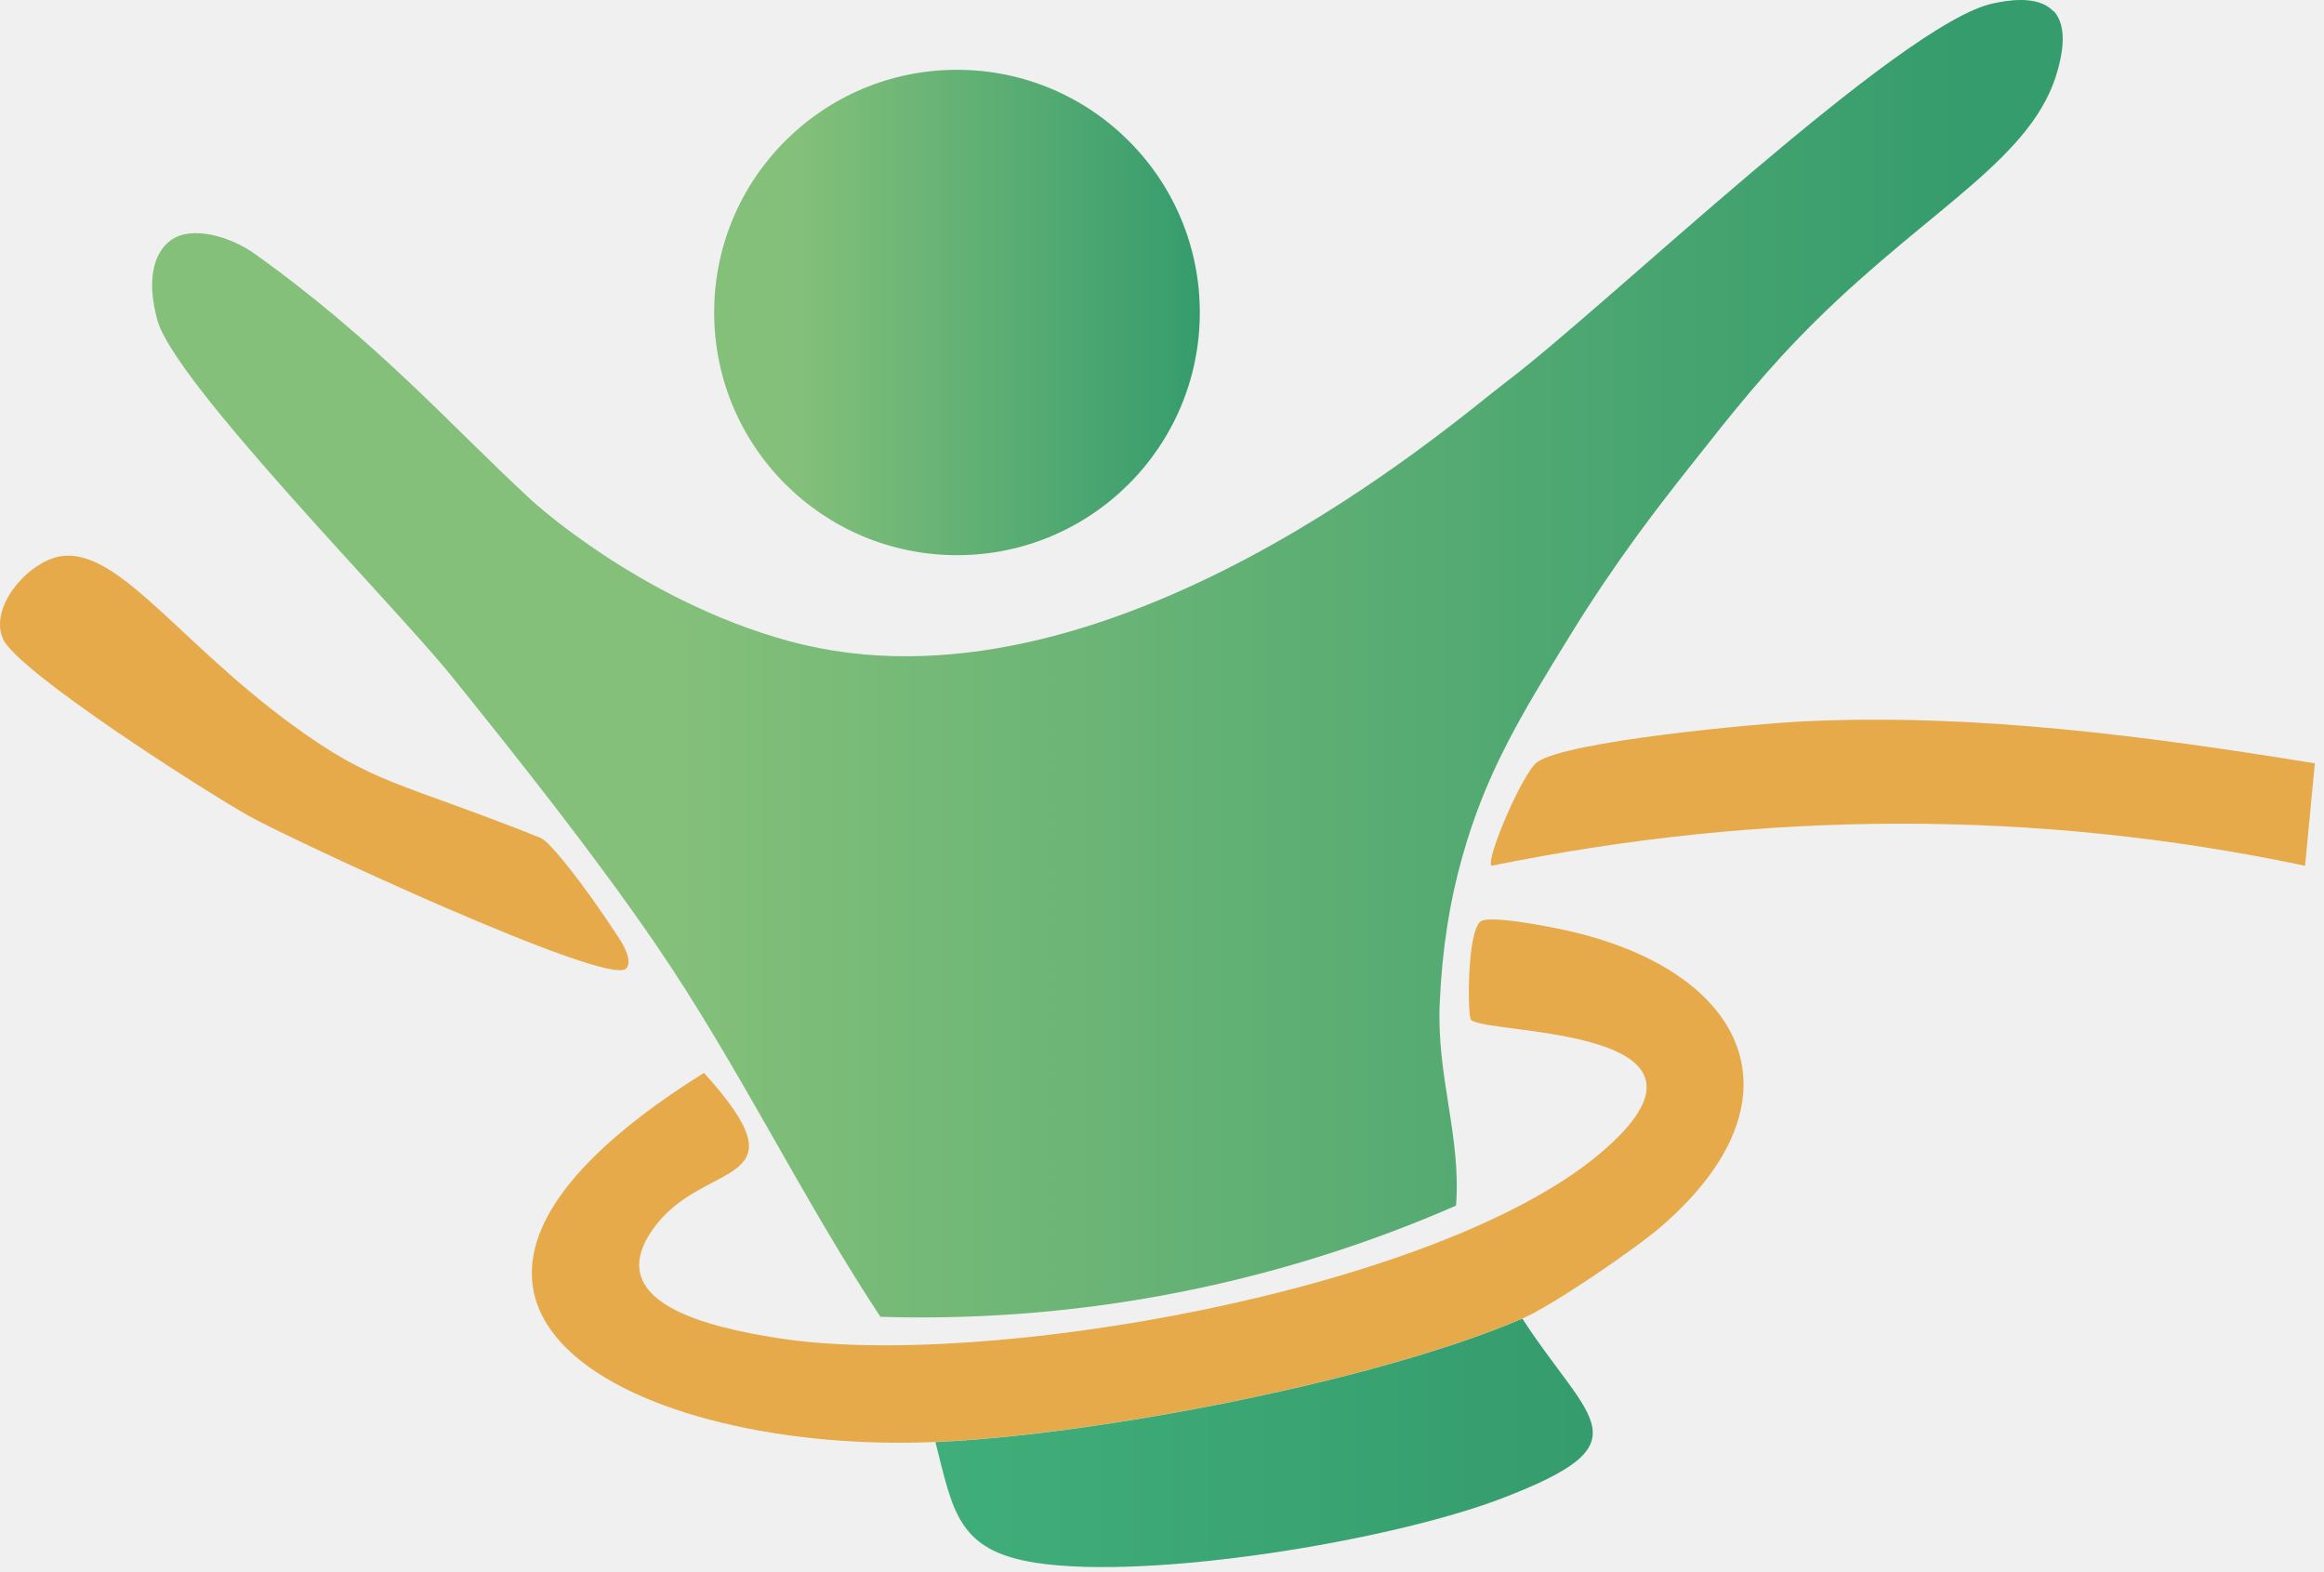
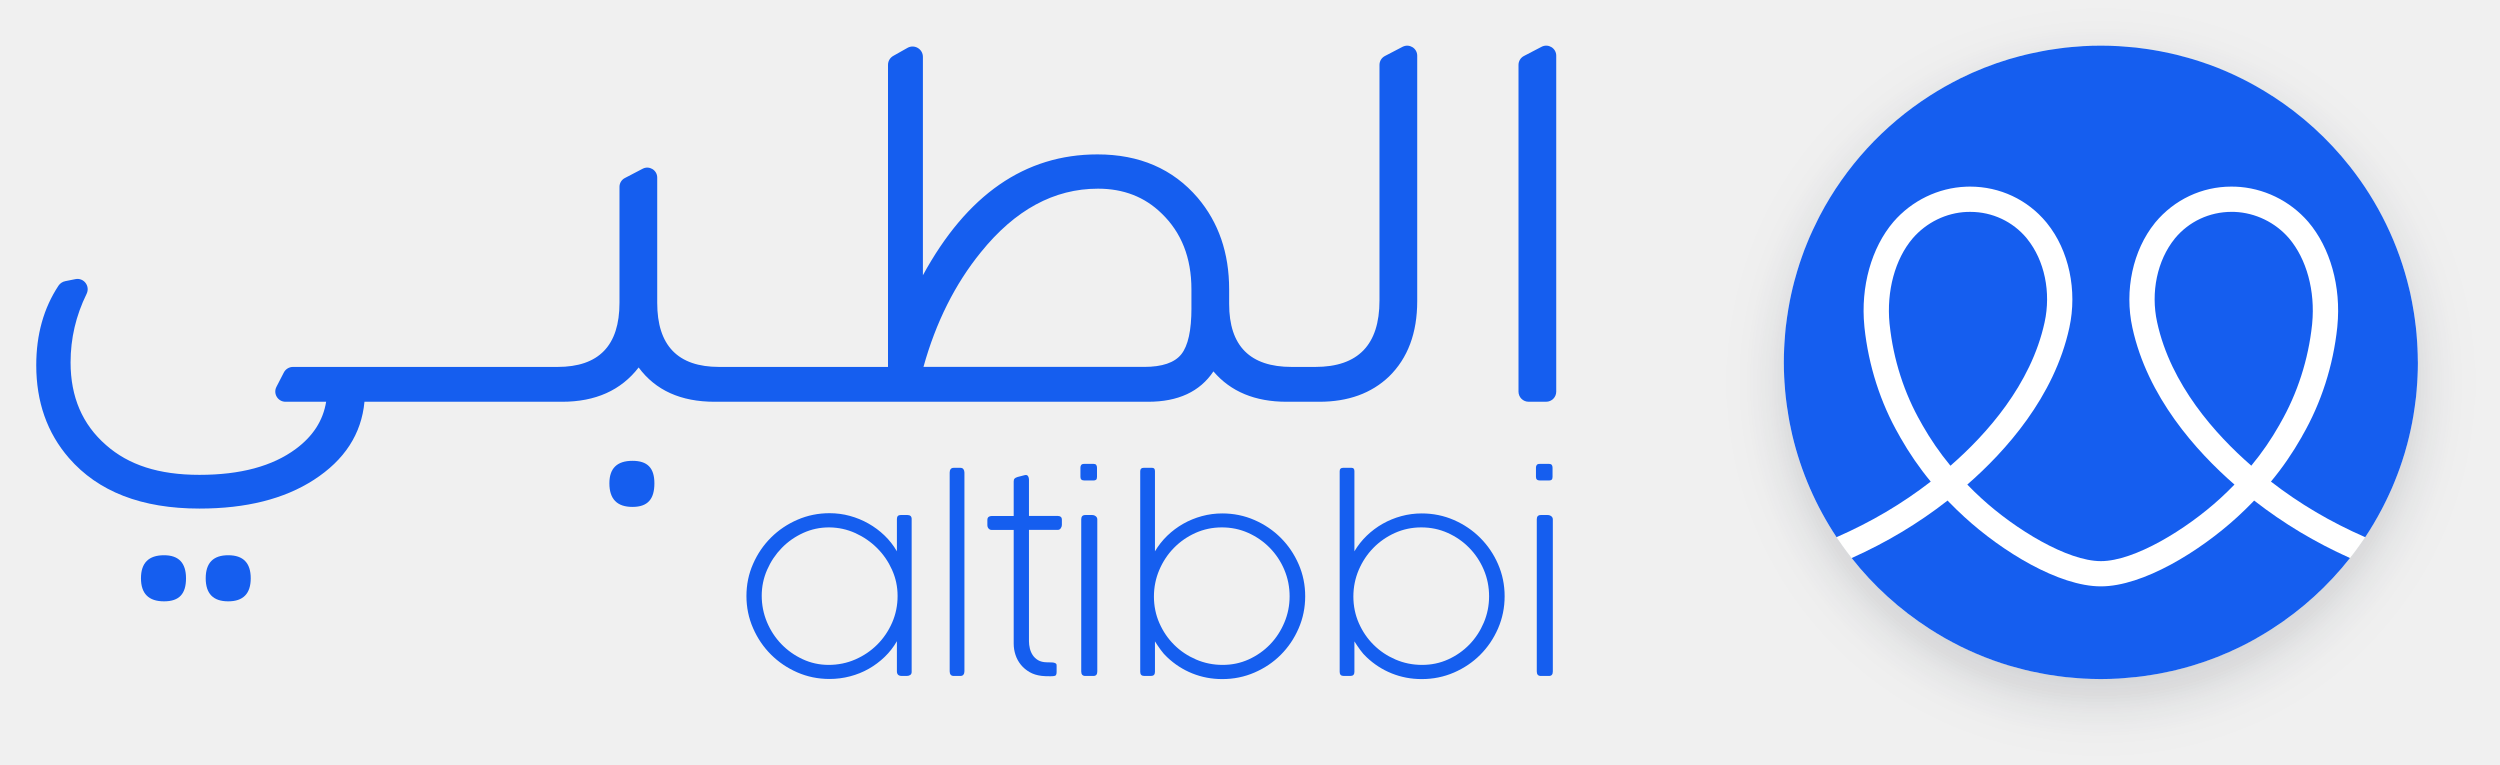
- <svg xmlns="http://www.w3.org/2000/svg" width="139" height="94" viewBox="0 0 139 94" fill="none">
-   <g clip-path="url(#clip0_439_1322)">
-     <path d="M91.053 78.858C82.313 82.62 65.56 85.82 55.946 86.242C38.115 87.022 19.785 78.101 42.106 64.168C48.253 70.967 42.348 69.359 39.31 73.176C35.522 77.937 42.63 79.412 46.464 80.021C58.734 81.988 85.937 77.203 95.677 69.007C104.776 61.35 88.929 61.912 87.984 60.999C87.765 60.788 87.734 55.715 88.561 55.106C89.132 54.692 93.162 55.512 94.154 55.754C104.518 58.259 108.064 65.799 99.386 73.332C97.793 74.713 92.865 78.077 91.061 78.858H91.053Z" fill="#E6AA4A" />
-     <path d="M138.453 45.646L137.867 51.781C121.716 48.37 105.393 48.479 89.21 51.781C88.827 51.437 91.076 46.208 91.936 45.583C93.693 44.319 105.174 43.265 107.97 43.14C118.209 42.664 128.394 44.022 138.453 45.654V45.646Z" fill="#E6AA4A" />
-     <path d="M32.343 50.118C32.875 50.329 34.897 52.842 37.03 56.121C37.381 56.659 37.818 57.51 37.459 57.924C36.444 59.087 17.309 50.165 14.88 48.799C12.326 47.363 1.071 40.19 0.181 38.215C-0.616 36.435 1.368 33.984 3.172 33.383C6.679 32.22 10.334 38.098 17.348 43.257C22.37 46.957 23.729 46.684 32.351 50.118H32.343Z" fill="#E6AA4A" />
-     <path d="M122.809 0.671C121.856 -0.352 119.896 0.062 119.217 0.202C113.703 1.342 96.012 18.381 90.108 22.823C87.187 25.016 66.162 43.538 47.152 38.332C38.271 35.897 31.805 29.933 31.805 29.933C27.009 25.515 22.635 20.473 15.247 15.189C13.786 14.143 11.443 13.448 10.194 14.385C9.155 15.158 8.764 16.828 9.42 19.169C10.459 22.901 23.565 36.178 26.978 40.4C31.109 45.521 35.577 51.164 39.209 56.464C44.121 63.637 47.878 71.513 52.658 78.756C57.492 78.905 63.686 78.655 70.723 77.25C77.322 75.931 82.837 73.964 87.085 72.106C87.406 68.032 85.922 64.379 86.109 60.047C86.25 56.761 86.71 53.904 87.46 51.25C88.874 46.231 90.897 42.89 93.912 37.996C96.676 33.508 99.175 30.316 101.027 27.966C103.627 24.672 105.666 22.081 108.634 19.154C115.522 12.363 121.669 9.421 123.083 4.16C123.262 3.496 123.754 1.646 122.825 0.655L122.809 0.671Z" fill="url(#paint0_linear_439_1322)" />
-     <path d="M55.946 86.242C57 90.355 57.242 92.744 61.96 93.47C68.841 94.523 83.196 92.151 89.811 89.622C98.559 86.273 95.099 85.102 91.053 78.866C82.313 82.628 65.56 85.828 55.946 86.25V86.242Z" fill="url(#paint1_linear_439_1322)" />
-     <path d="M57.242 4.175H57.234C49.216 4.175 42.715 10.672 42.715 18.686V18.693C42.715 26.707 49.216 33.204 57.234 33.204H57.242C65.261 33.204 71.761 26.707 71.761 18.693V18.686C71.761 10.672 65.261 4.175 57.242 4.175Z" fill="url(#paint2_linear_439_1322)" />
+ <svg xmlns="http://www.w3.org/2000/svg" width="170" height="52" viewBox="0 0 170 52" fill="none">
+   <g clip-path="url(#clip0_77021_27532)">
+     <g clip-path="url(#clip1_77021_27532)">
+       <g filter="url(#filter0_dd_77021_27532)">
+         <path d="M142.858 46.165C154.761 46.165 164.41 36.529 164.41 24.642C164.41 12.755 154.761 3.119 142.858 3.119C130.954 3.119 121.305 12.755 121.305 24.642C121.305 36.529 130.954 46.165 142.858 46.165Z" fill="white" />
+         <path d="M132.616 31.652C131.91 30.796 131.269 29.864 130.726 28.909L130.643 28.757C129.489 26.756 128.747 24.448 128.498 22.086L128.488 22.004C128.275 19.787 128.864 17.616 130.062 16.209C130.999 15.122 132.348 14.469 133.74 14.411L133.992 14.408C135.476 14.408 136.869 15.065 137.806 16.19L137.85 16.248C139.029 17.707 139.48 19.875 139.032 21.919C138.109 26.17 135.048 29.56 132.668 31.637L132.629 31.668L132.616 31.654V31.652Z" fill="#155EEF" />
+         <path d="M153.072 31.652C150.67 29.557 147.608 26.168 146.685 21.913C146.237 19.874 146.692 17.704 147.879 16.233L147.893 16.212C148.846 15.063 150.242 14.406 151.753 14.406H151.821L151.955 14.409C153.367 14.468 154.716 15.12 155.65 16.2C156.851 17.613 157.441 19.783 157.228 22.002L157.221 22.077C156.97 24.446 156.226 26.754 155.062 28.776L155 28.89C154.45 29.863 153.809 30.796 153.1 31.652L153.089 31.666L153.072 31.652Z" fill="#155EEF" />
+         <path d="M153.299 34.051C155.289 35.602 157.421 36.878 159.799 37.947C158.319 39.827 156.528 41.457 154.5 42.761C154.486 42.771 154.47 42.778 154.456 42.789C154.142 42.988 153.826 43.182 153.502 43.364C153.479 43.381 153.451 43.395 153.423 43.413C153.095 43.598 152.758 43.778 152.418 43.946C152.408 43.949 152.397 43.956 152.387 43.96C151.334 44.483 150.231 44.916 149.088 45.26C148.999 45.288 148.912 45.311 148.826 45.335C148.543 45.414 148.262 45.494 147.971 45.562C147.854 45.59 147.738 45.618 147.617 45.644C147.36 45.703 147.097 45.758 146.833 45.806C146.702 45.829 146.568 45.854 146.437 45.874C146.179 45.918 145.917 45.956 145.655 45.991C145.521 46.007 145.386 46.025 145.252 46.039C144.973 46.07 144.695 46.095 144.412 46.114C144.295 46.121 144.178 46.135 144.061 46.142C143.661 46.163 143.262 46.177 142.855 46.177H142.827C142.434 46.174 142.045 46.163 141.659 46.142C141.521 46.135 141.383 46.121 141.246 46.112C140.989 46.091 140.729 46.07 140.476 46.044C140.321 46.027 140.166 46.006 140.011 45.985C139.775 45.954 139.54 45.92 139.306 45.882C139.152 45.854 138.992 45.826 138.838 45.796C138.604 45.754 138.369 45.707 138.138 45.655C137.993 45.62 137.845 45.59 137.7 45.552C137.45 45.491 137.201 45.425 136.954 45.353C136.833 45.318 136.712 45.288 136.595 45.253C136.268 45.153 135.944 45.047 135.623 44.933C135.588 44.919 135.551 44.909 135.516 44.895C134.765 44.624 134.038 44.311 133.329 43.963C133.301 43.949 133.274 43.932 133.243 43.918C132.919 43.757 132.599 43.584 132.283 43.409C132.252 43.388 132.217 43.371 132.187 43.353C131.866 43.168 131.549 42.979 131.24 42.778C131.226 42.769 131.212 42.761 131.196 42.75C129.184 41.455 127.4 39.834 125.924 37.961C125.921 37.961 125.917 37.958 125.917 37.954C125.917 37.954 125.916 37.952 125.914 37.947C128.298 36.878 130.429 35.602 132.433 34.04L132.436 34.037L132.532 34.14C132.863 34.481 133.204 34.811 133.572 35.148C136.134 37.5 140.001 39.873 142.859 39.873C145.718 39.873 149.58 37.5 152.143 35.152C152.516 34.811 152.852 34.481 153.183 34.142L153.279 34.038L153.3 34.053L153.299 34.051Z" fill="#155EEF" />
+         <path d="M164.416 24.583V24.7C164.416 25.006 164.406 25.312 164.392 25.614C164.389 25.738 164.379 25.862 164.372 25.982C164.361 26.188 164.344 26.388 164.327 26.59C164.313 26.724 164.303 26.859 164.289 26.992C164.261 27.223 164.233 27.453 164.2 27.68C164.172 27.876 164.142 28.068 164.111 28.262C164.08 28.44 164.049 28.615 164.015 28.791C163.987 28.949 163.953 29.1 163.918 29.256C163.883 29.41 163.85 29.569 163.811 29.723C163.773 29.871 163.739 30.023 163.698 30.174C163.643 30.391 163.578 30.611 163.515 30.824C163.46 31.007 163.401 31.189 163.343 31.367C163.287 31.533 163.233 31.694 163.177 31.856C163.125 32 163.074 32.141 163.018 32.282C162.96 32.433 162.901 32.581 162.843 32.728C162.784 32.869 162.728 33.011 162.669 33.147C162.594 33.32 162.517 33.484 162.442 33.65C162.326 33.904 162.201 34.155 162.077 34.4C162.035 34.475 162.002 34.552 161.96 34.627C161.616 35.28 161.241 35.916 160.834 36.528H160.831C158.466 35.493 156.365 34.252 154.426 32.749V32.746C155.202 31.814 155.897 30.801 156.51 29.723L156.568 29.613C157.84 27.409 158.659 24.864 158.934 22.254L158.941 22.172C159.203 19.497 158.463 16.85 156.96 15.085C155.71 13.64 153.913 12.767 152.006 12.692H151.912C151.86 12.689 151.802 12.689 151.727 12.689C149.729 12.689 147.849 13.573 146.551 15.138L146.528 15.168C145.034 17.022 144.448 19.749 145.003 22.284C145.513 24.632 146.593 26.727 147.874 28.522C149.155 30.318 150.635 31.81 151.944 32.951C151.638 33.267 151.324 33.573 150.983 33.886C148.666 36.008 145.134 38.157 142.861 38.157C140.587 38.157 137.051 36.008 134.737 33.886C134.393 33.573 134.08 33.267 133.777 32.951C136.376 30.685 139.692 26.995 140.715 22.284C141.27 19.749 140.687 17.022 139.2 15.182L139.148 15.117C137.868 13.573 135.987 12.689 133.962 12.689C133.907 12.689 133.852 12.689 133.8 12.692L133.693 12.695C131.803 12.767 130.005 13.64 128.752 15.088C127.254 16.848 126.514 19.496 126.776 22.171L126.783 22.257C127.059 24.864 127.878 27.409 129.138 29.593L129.218 29.74C129.819 30.799 130.516 31.814 131.29 32.749C129.337 34.259 127.248 35.493 124.886 36.528C123.502 34.444 122.471 32.106 121.879 29.602C121.858 29.516 121.837 29.427 121.821 29.338C121.776 29.146 121.734 28.949 121.697 28.75C121.673 28.631 121.652 28.51 121.631 28.386C121.583 28.117 121.542 27.846 121.504 27.574C121.476 27.385 121.453 27.196 121.432 27.004C121.415 26.863 121.404 26.721 121.39 26.58C121.373 26.384 121.359 26.185 121.345 25.986C121.338 25.862 121.329 25.738 121.324 25.614C121.31 25.312 121.301 25.006 121.301 24.7V24.583C121.301 24.274 121.31 23.971 121.324 23.664C121.327 23.541 121.338 23.421 121.345 23.297C121.359 23.094 121.373 22.89 121.39 22.689C121.404 22.555 121.413 22.42 121.427 22.287C121.455 22.055 121.483 21.829 121.517 21.599C121.544 21.407 121.576 21.213 121.606 21.021C121.637 20.843 121.667 20.663 121.702 20.488C121.733 20.334 121.763 20.179 121.798 20.023C121.833 19.869 121.867 19.714 121.905 19.558C121.943 19.407 121.978 19.256 122.02 19.107C122.078 18.887 122.14 18.67 122.205 18.455C122.257 18.272 122.315 18.094 122.374 17.912C122.43 17.75 122.484 17.585 122.543 17.423C122.591 17.283 122.646 17.138 122.697 16.997C122.756 16.85 122.814 16.698 122.876 16.55C122.931 16.41 122.986 16.268 123.049 16.131C123.121 15.963 123.196 15.797 123.276 15.629C123.393 15.379 123.513 15.127 123.641 14.879C123.679 14.804 123.716 14.727 123.755 14.655C125.495 11.339 128.073 8.533 131.213 6.519C131.227 6.509 131.244 6.498 131.258 6.489C131.572 6.29 131.889 6.096 132.211 5.914C132.239 5.9 132.263 5.883 132.291 5.869C132.621 5.684 132.956 5.505 133.296 5.336C133.306 5.329 133.317 5.326 133.327 5.319C134.381 4.8 135.486 4.363 136.628 4.019C136.715 3.996 136.801 3.971 136.891 3.947C137.169 3.865 137.455 3.788 137.741 3.72C137.858 3.689 137.975 3.664 138.095 3.638C138.353 3.58 138.619 3.524 138.88 3.477C139.013 3.453 139.145 3.428 139.276 3.404C139.537 3.362 139.796 3.325 140.06 3.29C140.192 3.273 140.325 3.252 140.46 3.239C140.739 3.208 141.022 3.183 141.301 3.166C141.421 3.156 141.535 3.145 141.655 3.138C142.05 3.115 142.451 3.104 142.856 3.104H142.884C143.277 3.104 143.666 3.117 144.055 3.138C144.193 3.145 144.327 3.159 144.465 3.169C144.723 3.186 144.982 3.207 145.236 3.234C145.39 3.251 145.545 3.276 145.704 3.296C145.938 3.326 146.172 3.357 146.407 3.399C146.565 3.422 146.72 3.45 146.875 3.481C147.109 3.525 147.343 3.574 147.575 3.625C147.719 3.656 147.867 3.691 148.012 3.726C148.263 3.787 148.511 3.857 148.759 3.925C148.879 3.96 149 3.99 149.118 4.028C149.445 4.128 149.768 4.234 150.089 4.348C150.124 4.358 150.162 4.372 150.196 4.383C150.948 4.654 151.677 4.967 152.383 5.318C152.414 5.332 152.442 5.346 152.47 5.36C152.797 5.525 153.116 5.694 153.43 5.872C153.465 5.889 153.496 5.91 153.526 5.928C153.847 6.11 154.163 6.302 154.472 6.503C154.489 6.509 154.503 6.519 154.517 6.526C156.528 7.822 158.312 9.445 159.789 11.316C159.789 11.316 159.791 11.319 159.796 11.325C161.706 13.743 163.104 16.58 163.834 19.674C163.855 19.763 163.876 19.849 163.897 19.938C163.938 20.135 163.978 20.331 164.016 20.526C164.039 20.645 164.06 20.769 164.081 20.89C164.13 21.162 164.175 21.43 164.209 21.702C164.236 21.894 164.26 22.083 164.281 22.273C164.298 22.413 164.309 22.555 164.323 22.696C164.34 22.895 164.358 23.091 164.368 23.29C164.375 23.414 164.384 23.538 164.388 23.662C164.402 23.968 164.412 24.27 164.412 24.58L164.416 24.583Z" fill="#155EEF" />
+       </g>
+       <path fill-rule="evenodd" clip-rule="evenodd" d="M94.171 3.81L95.373 3.183H95.375C95.828 2.948 96.371 3.276 96.371 3.787V20.478C96.371 22.644 95.732 24.352 94.457 25.6C93.257 26.747 91.675 27.32 89.71 27.32H87.489C85.346 27.32 83.686 26.632 82.513 25.255C81.595 26.632 80.114 27.32 78.072 27.32H48.596C46.298 27.32 44.576 26.543 43.428 24.988C42.228 26.543 40.492 27.32 38.222 27.32H24.784C24.579 29.511 23.429 31.282 21.337 32.633C19.321 33.934 16.73 34.583 13.566 34.583C9.637 34.583 6.675 33.435 4.685 31.142C3.205 29.435 2.465 27.331 2.465 24.834C2.465 22.756 2.968 20.953 3.979 19.424C4.085 19.265 4.255 19.155 4.442 19.118L5.127 18.981C5.703 18.866 6.147 19.46 5.887 19.986C5.161 21.464 4.799 23.016 4.799 24.645C4.799 26.989 5.602 28.863 7.21 30.264C8.741 31.614 10.783 32.29 13.564 32.29C16.346 32.29 18.527 31.703 20.11 30.531C21.284 29.665 21.973 28.594 22.177 27.32H19.418C18.895 27.32 18.558 26.769 18.798 26.305L19.302 25.327C19.423 25.096 19.662 24.951 19.922 24.951H37.914C40.721 24.951 42.125 23.498 42.125 20.593V12.706C42.125 12.454 42.265 12.223 42.489 12.107L43.699 11.475C44.15 11.24 44.691 11.567 44.691 12.075V20.593C44.691 23.498 46.093 24.951 48.901 24.951H60.384V4.411C60.384 4.159 60.52 3.925 60.741 3.801L61.709 3.255C62.177 2.991 62.757 3.329 62.757 3.866V18.718C65.743 13.239 69.699 10.499 74.625 10.499C77.483 10.499 79.754 11.481 81.439 13.443C82.866 15.126 83.582 17.203 83.582 19.675V20.669C83.582 23.524 84.999 24.951 87.832 24.951H89.44C92.35 24.951 93.805 23.448 93.805 20.44V4.414C93.805 4.159 93.946 3.928 94.171 3.81ZM80.329 24.089C80.789 23.516 81.019 22.465 81.019 20.936L81.017 20.935V19.673C81.017 17.532 80.341 15.812 78.988 14.512C77.841 13.39 76.398 12.83 74.664 12.83C71.677 12.83 69.022 14.27 66.7 17.15C64.94 19.317 63.639 21.917 62.796 24.949H77.803C79.029 24.949 79.871 24.663 80.329 24.089Z" fill="#155EEF" />
+       <path d="M104.826 3.182L103.624 3.809C103.4 3.927 103.258 4.158 103.258 4.411V26.633C103.258 27.011 103.566 27.319 103.946 27.319H105.136C105.516 27.319 105.824 27.011 105.824 26.633V3.785C105.824 3.275 105.28 2.945 104.826 3.182Z" fill="#155EEF" />
+       <path d="M11.156 37.756C10.11 37.756 9.586 38.278 9.586 39.323C9.586 40.369 10.11 40.891 11.156 40.891C12.201 40.891 12.649 40.369 12.649 39.323C12.649 38.278 12.151 37.756 11.156 37.756Z" fill="#155EEF" />
+       <path d="M15.518 37.756C14.499 37.756 13.988 38.278 13.988 39.323C13.988 40.369 14.499 40.891 15.518 40.891C16.537 40.891 17.05 40.369 17.05 39.323C17.05 38.278 16.538 37.756 15.518 37.756Z" fill="#155EEF" />
+       <path d="M43.007 31.336C41.96 31.336 41.438 31.846 41.438 32.865C41.438 33.935 41.96 34.47 43.007 34.47C44.054 34.47 44.499 33.935 44.499 32.865C44.499 31.794 44.002 31.336 43.007 31.336Z" fill="#155EEF" />
+       <path fill-rule="evenodd" clip-rule="evenodd" d="M60.989 43.601C60.762 43.998 60.486 44.353 60.158 44.669C59.83 44.985 59.469 45.255 59.075 45.478C58.682 45.702 58.257 45.872 57.804 45.991C57.35 46.111 56.884 46.17 56.407 46.17C55.631 46.17 54.901 46.02 54.218 45.723C53.534 45.425 52.936 45.019 52.423 44.507C51.91 43.995 51.504 43.395 51.206 42.709C50.907 42.024 50.758 41.297 50.758 40.528C50.758 39.76 50.906 39.034 51.206 38.352C51.504 37.669 51.91 37.072 52.423 36.56C52.936 36.047 53.537 35.642 54.223 35.344C54.91 35.046 55.638 34.897 56.407 34.897C56.879 34.897 57.338 34.957 57.786 35.079C58.234 35.201 58.655 35.374 59.052 35.599C59.448 35.822 59.813 36.093 60.145 36.411C60.476 36.73 60.758 37.089 60.99 37.489V35.29C60.99 35.111 61.077 35.021 61.25 35.021H61.698C61.895 35.021 61.993 35.111 61.993 35.29V45.687C61.993 45.782 61.963 45.852 61.899 45.896C61.836 45.94 61.76 45.964 61.67 45.964H61.321C61.1 45.964 60.989 45.86 60.989 45.651V43.601ZM59.644 37.271C60.071 37.697 60.41 38.191 60.66 38.75V38.752C60.911 39.311 61.036 39.893 61.036 40.53C61.036 41.167 60.913 41.771 60.665 42.34C60.416 42.909 60.079 43.406 59.652 43.833C59.225 44.259 58.729 44.594 58.161 44.842C57.594 45.09 56.98 45.213 56.353 45.213C55.727 45.213 55.137 45.084 54.585 44.828C54.033 44.572 53.549 44.23 53.135 43.801C52.72 43.371 52.393 42.873 52.154 42.304C51.916 41.735 51.797 41.131 51.797 40.512C51.797 39.893 51.92 39.3 52.168 38.738C52.416 38.174 52.749 37.68 53.167 37.253C53.584 36.827 54.069 36.489 54.621 36.238C55.173 35.988 55.757 35.863 56.371 35.863H56.399C57.02 35.87 57.61 35.999 58.167 36.252C58.725 36.506 59.217 36.845 59.644 37.271Z" fill="#155EEF" />
+       <path d="M64.578 32.134C64.578 32.038 64.6 31.961 64.645 31.901C64.689 31.841 64.76 31.812 64.855 31.812H65.303C65.399 31.812 65.47 31.843 65.514 31.907C65.558 31.969 65.581 32.045 65.581 32.135V45.644C65.581 45.739 65.558 45.817 65.514 45.876C65.47 45.936 65.399 45.965 65.303 45.965H64.855C64.76 45.965 64.689 45.937 64.645 45.881C64.6 45.824 64.578 45.745 64.578 45.644V32.134Z" fill="#155EEF" />
+       <path d="M69.97 35.085H71.939C72.022 35.085 72.087 35.106 72.136 35.147C72.184 35.189 72.208 35.258 72.208 35.352V35.701C72.208 35.773 72.183 35.847 72.132 35.92C72.082 35.995 72.014 36.032 71.93 36.032H69.97V43.604C69.97 43.759 69.989 43.92 70.028 44.088C70.067 44.255 70.132 44.407 70.225 44.549C70.318 44.689 70.44 44.803 70.592 44.894C70.745 44.982 70.933 45.031 71.161 45.036L71.483 45.044C71.578 45.044 71.652 45.054 71.702 45.072C71.751 45.09 71.789 45.11 71.81 45.13C71.831 45.151 71.842 45.175 71.846 45.202C71.849 45.229 71.85 45.255 71.85 45.279V45.708C71.85 45.803 71.832 45.874 71.796 45.918C71.76 45.963 71.641 45.985 71.438 45.985C71.319 45.985 71.208 45.983 71.107 45.981C71.005 45.978 70.91 45.97 70.82 45.959C70.516 45.922 70.247 45.838 70.014 45.704C69.781 45.569 69.584 45.404 69.423 45.208C69.262 45.011 69.139 44.787 69.056 44.538C68.972 44.287 68.931 44.028 68.931 43.759V36.035H67.426C67.349 36.035 67.282 36.003 67.225 35.941C67.168 35.879 67.141 35.8 67.141 35.704V35.365C67.141 35.264 67.168 35.192 67.225 35.15C67.282 35.109 67.349 35.088 67.426 35.088H68.931V32.746C68.931 32.656 68.95 32.59 68.989 32.545C69.028 32.501 69.099 32.464 69.2 32.433L69.683 32.309C69.701 32.303 69.724 32.299 69.755 32.299C69.827 32.299 69.879 32.329 69.915 32.393C69.952 32.455 69.97 32.529 69.97 32.612V35.088V35.085Z" fill="#155EEF" />
+       <path fill-rule="evenodd" clip-rule="evenodd" d="M73.523 31.617C73.487 31.664 73.469 31.724 73.469 31.796V32.43C73.469 32.59 73.555 32.671 73.728 32.671H74.373C74.438 32.671 74.492 32.656 74.534 32.622C74.575 32.589 74.596 32.525 74.596 32.43V31.804C74.596 31.632 74.521 31.545 74.373 31.545H73.72C73.624 31.545 73.559 31.57 73.523 31.617ZM73.8 35.022C73.616 35.022 73.523 35.12 73.523 35.317H73.524V45.661C73.524 45.864 73.617 45.965 73.802 45.965H74.356C74.528 45.965 74.616 45.864 74.616 45.661V35.317C74.616 35.227 74.579 35.157 74.507 35.102C74.437 35.048 74.356 35.022 74.266 35.022H73.8Z" fill="#155EEF" />
+       <path fill-rule="evenodd" clip-rule="evenodd" d="M77.768 31.812C77.613 31.812 77.535 31.89 77.535 32.045V45.688C77.535 45.872 77.628 45.965 77.812 45.965H78.26C78.445 45.965 78.537 45.872 78.537 45.688V43.614C78.657 43.805 78.787 43.996 78.927 44.19C79.067 44.384 79.212 44.548 79.362 44.685C79.868 45.167 80.441 45.537 81.08 45.793C81.719 46.05 82.395 46.178 83.113 46.178C83.888 46.178 84.618 46.03 85.3 45.735C85.984 45.44 86.581 45.039 87.091 44.529C87.602 44.018 88.006 43.421 88.304 42.736C88.603 42.05 88.753 41.319 88.753 40.545C88.753 39.771 88.603 39.042 88.304 38.36C88.006 37.677 87.602 37.082 87.091 36.572C86.581 36.062 85.984 35.658 85.3 35.36C84.618 35.063 83.888 34.913 83.113 34.913C82.64 34.913 82.179 34.974 81.729 35.096C81.278 35.219 80.856 35.392 80.462 35.615C80.069 35.838 79.708 36.108 79.379 36.424C79.051 36.741 78.771 37.096 78.537 37.489V32.035C78.537 31.887 78.474 31.812 78.349 31.812H77.768ZM86.345 37.253C86.763 37.68 87.093 38.176 87.334 38.742L87.332 38.741C87.574 39.307 87.694 39.92 87.694 40.546C87.694 41.172 87.575 41.768 87.336 42.334C87.098 42.901 86.774 43.396 86.362 43.823C85.95 44.249 85.467 44.587 84.916 44.838C84.364 45.089 83.777 45.213 83.139 45.213C82.501 45.213 81.898 45.091 81.331 44.846C80.765 44.602 80.268 44.27 79.845 43.849C79.421 43.429 79.087 42.938 78.839 42.374C78.59 41.812 78.467 41.196 78.467 40.564C78.467 39.933 78.588 39.332 78.829 38.763C79.071 38.194 79.4 37.695 79.818 37.266C80.236 36.837 80.726 36.496 81.286 36.242C81.848 35.99 82.447 35.863 83.086 35.863C83.726 35.863 84.323 35.988 84.882 36.238C85.439 36.489 85.928 36.827 86.345 37.253Z" fill="#155EEF" />
+       <path fill-rule="evenodd" clip-rule="evenodd" d="M91.331 31.812C91.175 31.812 91.098 31.89 91.098 32.045V45.688C91.098 45.872 91.191 45.965 91.375 45.965H91.823C92.007 45.965 92.1 45.872 92.1 45.688V43.614C92.219 43.805 92.35 43.996 92.49 44.19C92.63 44.384 92.774 44.548 92.924 44.685C93.43 45.167 94.003 45.537 94.642 45.793C95.281 46.05 95.958 46.178 96.675 46.178C97.45 46.178 98.18 46.03 98.864 45.735C99.546 45.44 100.143 45.039 100.653 44.529C101.164 44.018 101.569 43.421 101.867 42.736C102.165 42.05 102.315 41.319 102.315 40.545C102.315 39.771 102.165 39.042 101.867 38.36C101.569 37.677 101.164 37.082 100.653 36.572C100.143 36.062 99.546 35.658 98.864 35.36C98.181 35.063 97.45 34.913 96.675 34.913C96.202 34.913 95.742 34.974 95.291 35.096C94.84 35.219 94.419 35.392 94.025 35.615C93.631 35.838 93.271 36.108 92.942 36.424C92.613 36.741 92.333 37.096 92.1 37.489V32.035C92.1 31.887 92.036 31.812 91.912 31.812H91.331ZM99.907 37.253C100.325 37.68 100.655 38.176 100.896 38.742V38.741C101.138 39.307 101.258 39.92 101.258 40.546C101.258 41.172 101.139 41.768 100.9 42.334C100.66 42.901 100.336 43.396 99.924 43.823C99.512 44.249 99.03 44.587 98.478 44.838C97.926 45.089 97.339 45.213 96.701 45.213C96.063 45.213 95.46 45.091 94.893 44.846C94.327 44.602 93.83 44.27 93.408 43.849C92.984 43.429 92.649 42.938 92.401 42.374C92.153 41.812 92.029 41.196 92.029 40.564C92.029 39.933 92.15 39.332 92.391 38.763C92.633 38.194 92.963 37.695 93.38 37.266C93.799 36.837 94.288 36.496 94.849 36.242C95.411 35.99 96.009 35.863 96.648 35.863C97.288 35.863 97.886 35.988 98.444 36.238C99.002 36.489 99.49 36.827 99.907 37.253Z" fill="#155EEF" />
+       <path fill-rule="evenodd" clip-rule="evenodd" d="M104.5 31.617C104.463 31.664 104.445 31.724 104.445 31.796V32.43C104.445 32.59 104.531 32.671 104.705 32.671H105.349C105.415 32.671 105.469 32.656 105.51 32.622C105.552 32.589 105.573 32.525 105.573 32.43V31.804C105.573 31.632 105.498 31.545 105.349 31.545H104.697C104.601 31.545 104.535 31.57 104.5 31.617ZM104.777 35.022C104.593 35.022 104.5 35.12 104.5 35.317H104.501V45.661C104.501 45.864 104.594 45.965 104.778 45.965H105.333C105.505 45.965 105.592 45.864 105.592 45.661V35.317C105.592 35.227 105.556 35.157 105.485 35.102C105.413 35.048 105.333 35.022 105.243 35.022H104.777Z" fill="#155EEF" />
+     </g>
  </g>
  <defs>
-     <linearGradient id="paint0_linear_439_1322" x1="24.33" y1="39.401" x2="117.545" y2="39.401" gradientUnits="userSpaceOnUse">
-       <stop offset="0.17" stop-color="#84C07A" />
-       <stop offset="1" stop-color="#359C6D" />
-     </linearGradient>
-     <linearGradient id="paint1_linear_439_1322" x1="55.946" y1="86.289" x2="95.263" y2="86.289" gradientUnits="userSpaceOnUse">
-       <stop stop-color="#40AE7A" />
-       <stop offset="1" stop-color="#359C6D" />
-     </linearGradient>
-     <linearGradient id="paint2_linear_439_1322" x1="42.715" y1="18.686" x2="71.761" y2="18.686" gradientUnits="userSpaceOnUse">
-       <stop offset="0.17" stop-color="#84C07A" />
-       <stop offset="1" stop-color="#359C6D" />
-     </linearGradient>
-     <clipPath id="clip0_439_1322">
-       <rect width="138.453" height="93.727" fill="white" />
+     <filter id="filter0_dd_77021_27532" x="117.263" y="0.411" width="51.19" height="51.151" filterUnits="userSpaceOnUse" color-interpolation-filters="sRGB">
+       <feFlood flood-opacity="0" result="BackgroundImageFix" />
+       <feColorMatrix in="SourceAlpha" type="matrix" values="0 0 0 0 0 0 0 0 0 0 0 0 0 0 0 0 0 0 127 0" result="hardAlpha" />
+       <feOffset dy="1.346" />
+       <feGaussianBlur stdDeviation="1.346" />
+       <feColorMatrix type="matrix" values="0 0 0 0 0.063 0 0 0 0 0.094 0 0 0 0 0.157 0 0 0 0.06 0" />
+       <feBlend mode="normal" in2="BackgroundImageFix" result="effect1_dropShadow_77021_27532" />
+       <feColorMatrix in="SourceAlpha" type="matrix" values="0 0 0 0 0 0 0 0 0 0 0 0 0 0 0 0 0 0 127 0" result="hardAlpha" />
+       <feOffset dy="1.346" />
+       <feGaussianBlur stdDeviation="2.019" />
+       <feColorMatrix type="matrix" values="0 0 0 0 0.063 0 0 0 0 0.094 0 0 0 0 0.157 0 0 0 0.1 0" />
+       <feBlend mode="normal" in2="effect1_dropShadow_77021_27532" result="effect2_dropShadow_77021_27532" />
+       <feBlend mode="normal" in="SourceGraphic" in2="effect2_dropShadow_77021_27532" result="shape" />
+     </filter>
+     <clipPath id="clip0_77021_27532">
+       <rect width="169.19" height="52" fill="white" />
+     </clipPath>
+     <clipPath id="clip1_77021_27532">
+       <rect width="169.194" height="52" fill="white" transform="translate(-0.00390625)" />
    </clipPath>
  </defs>
</svg>
